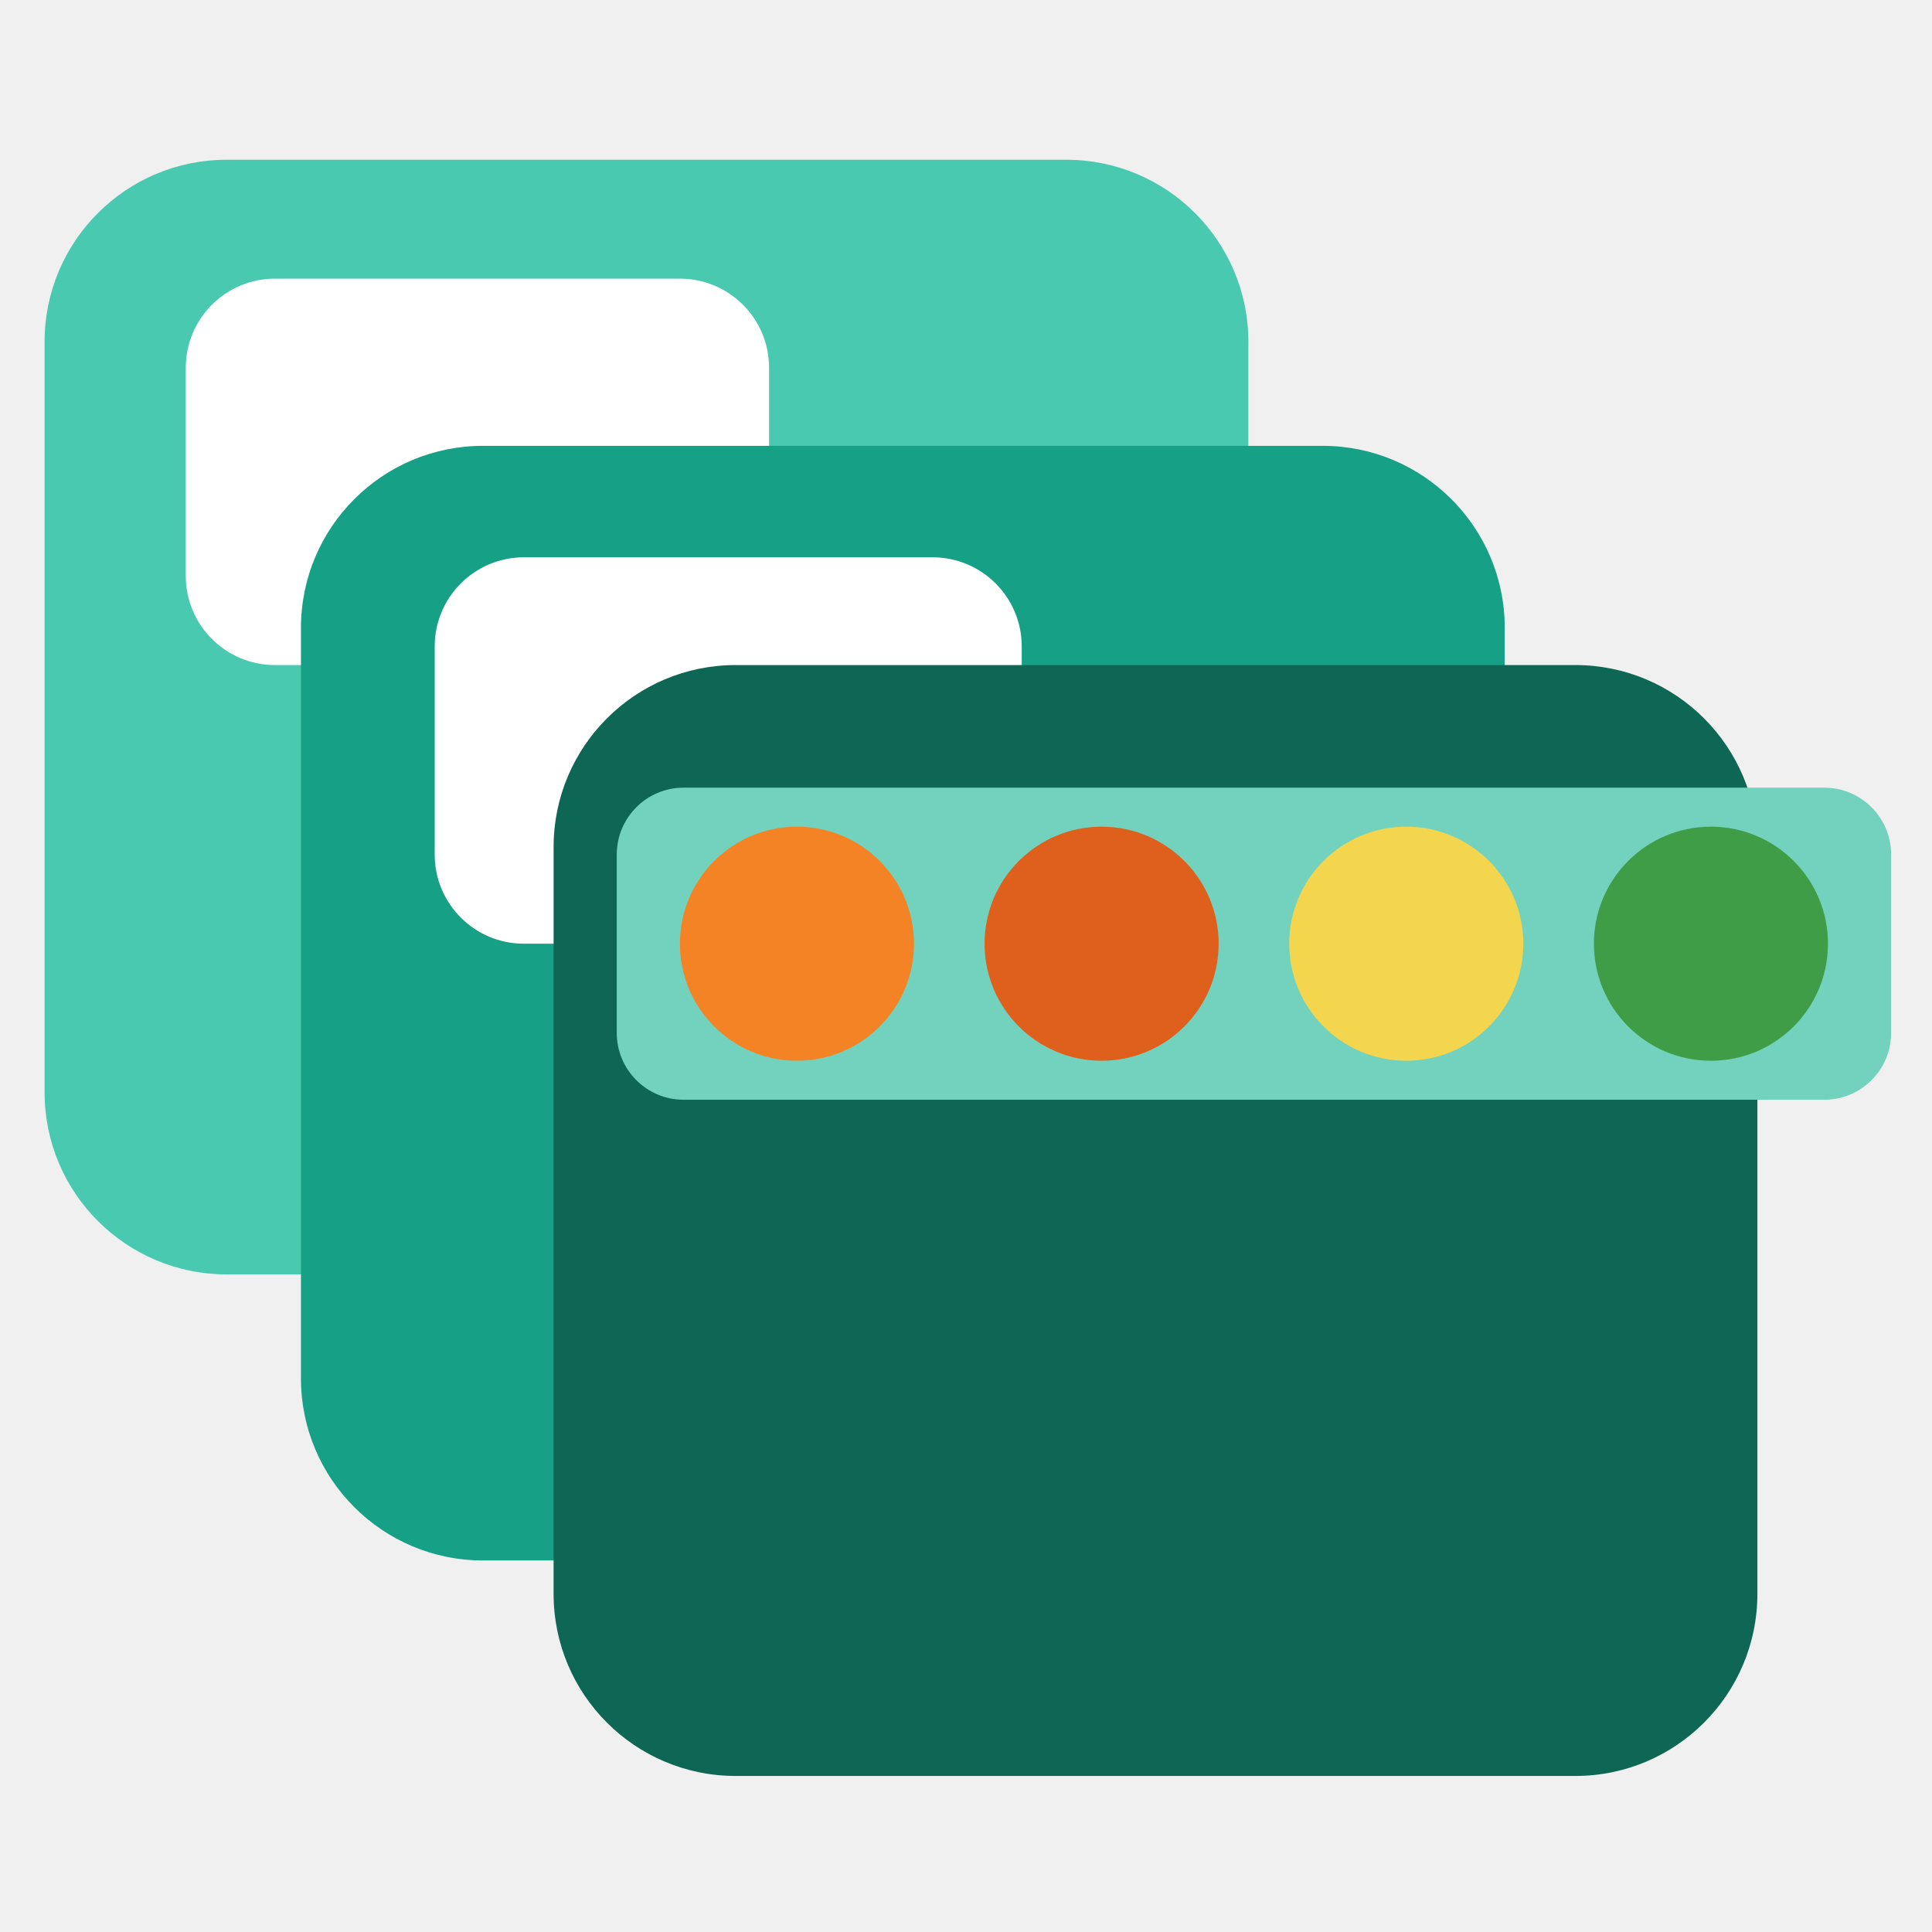
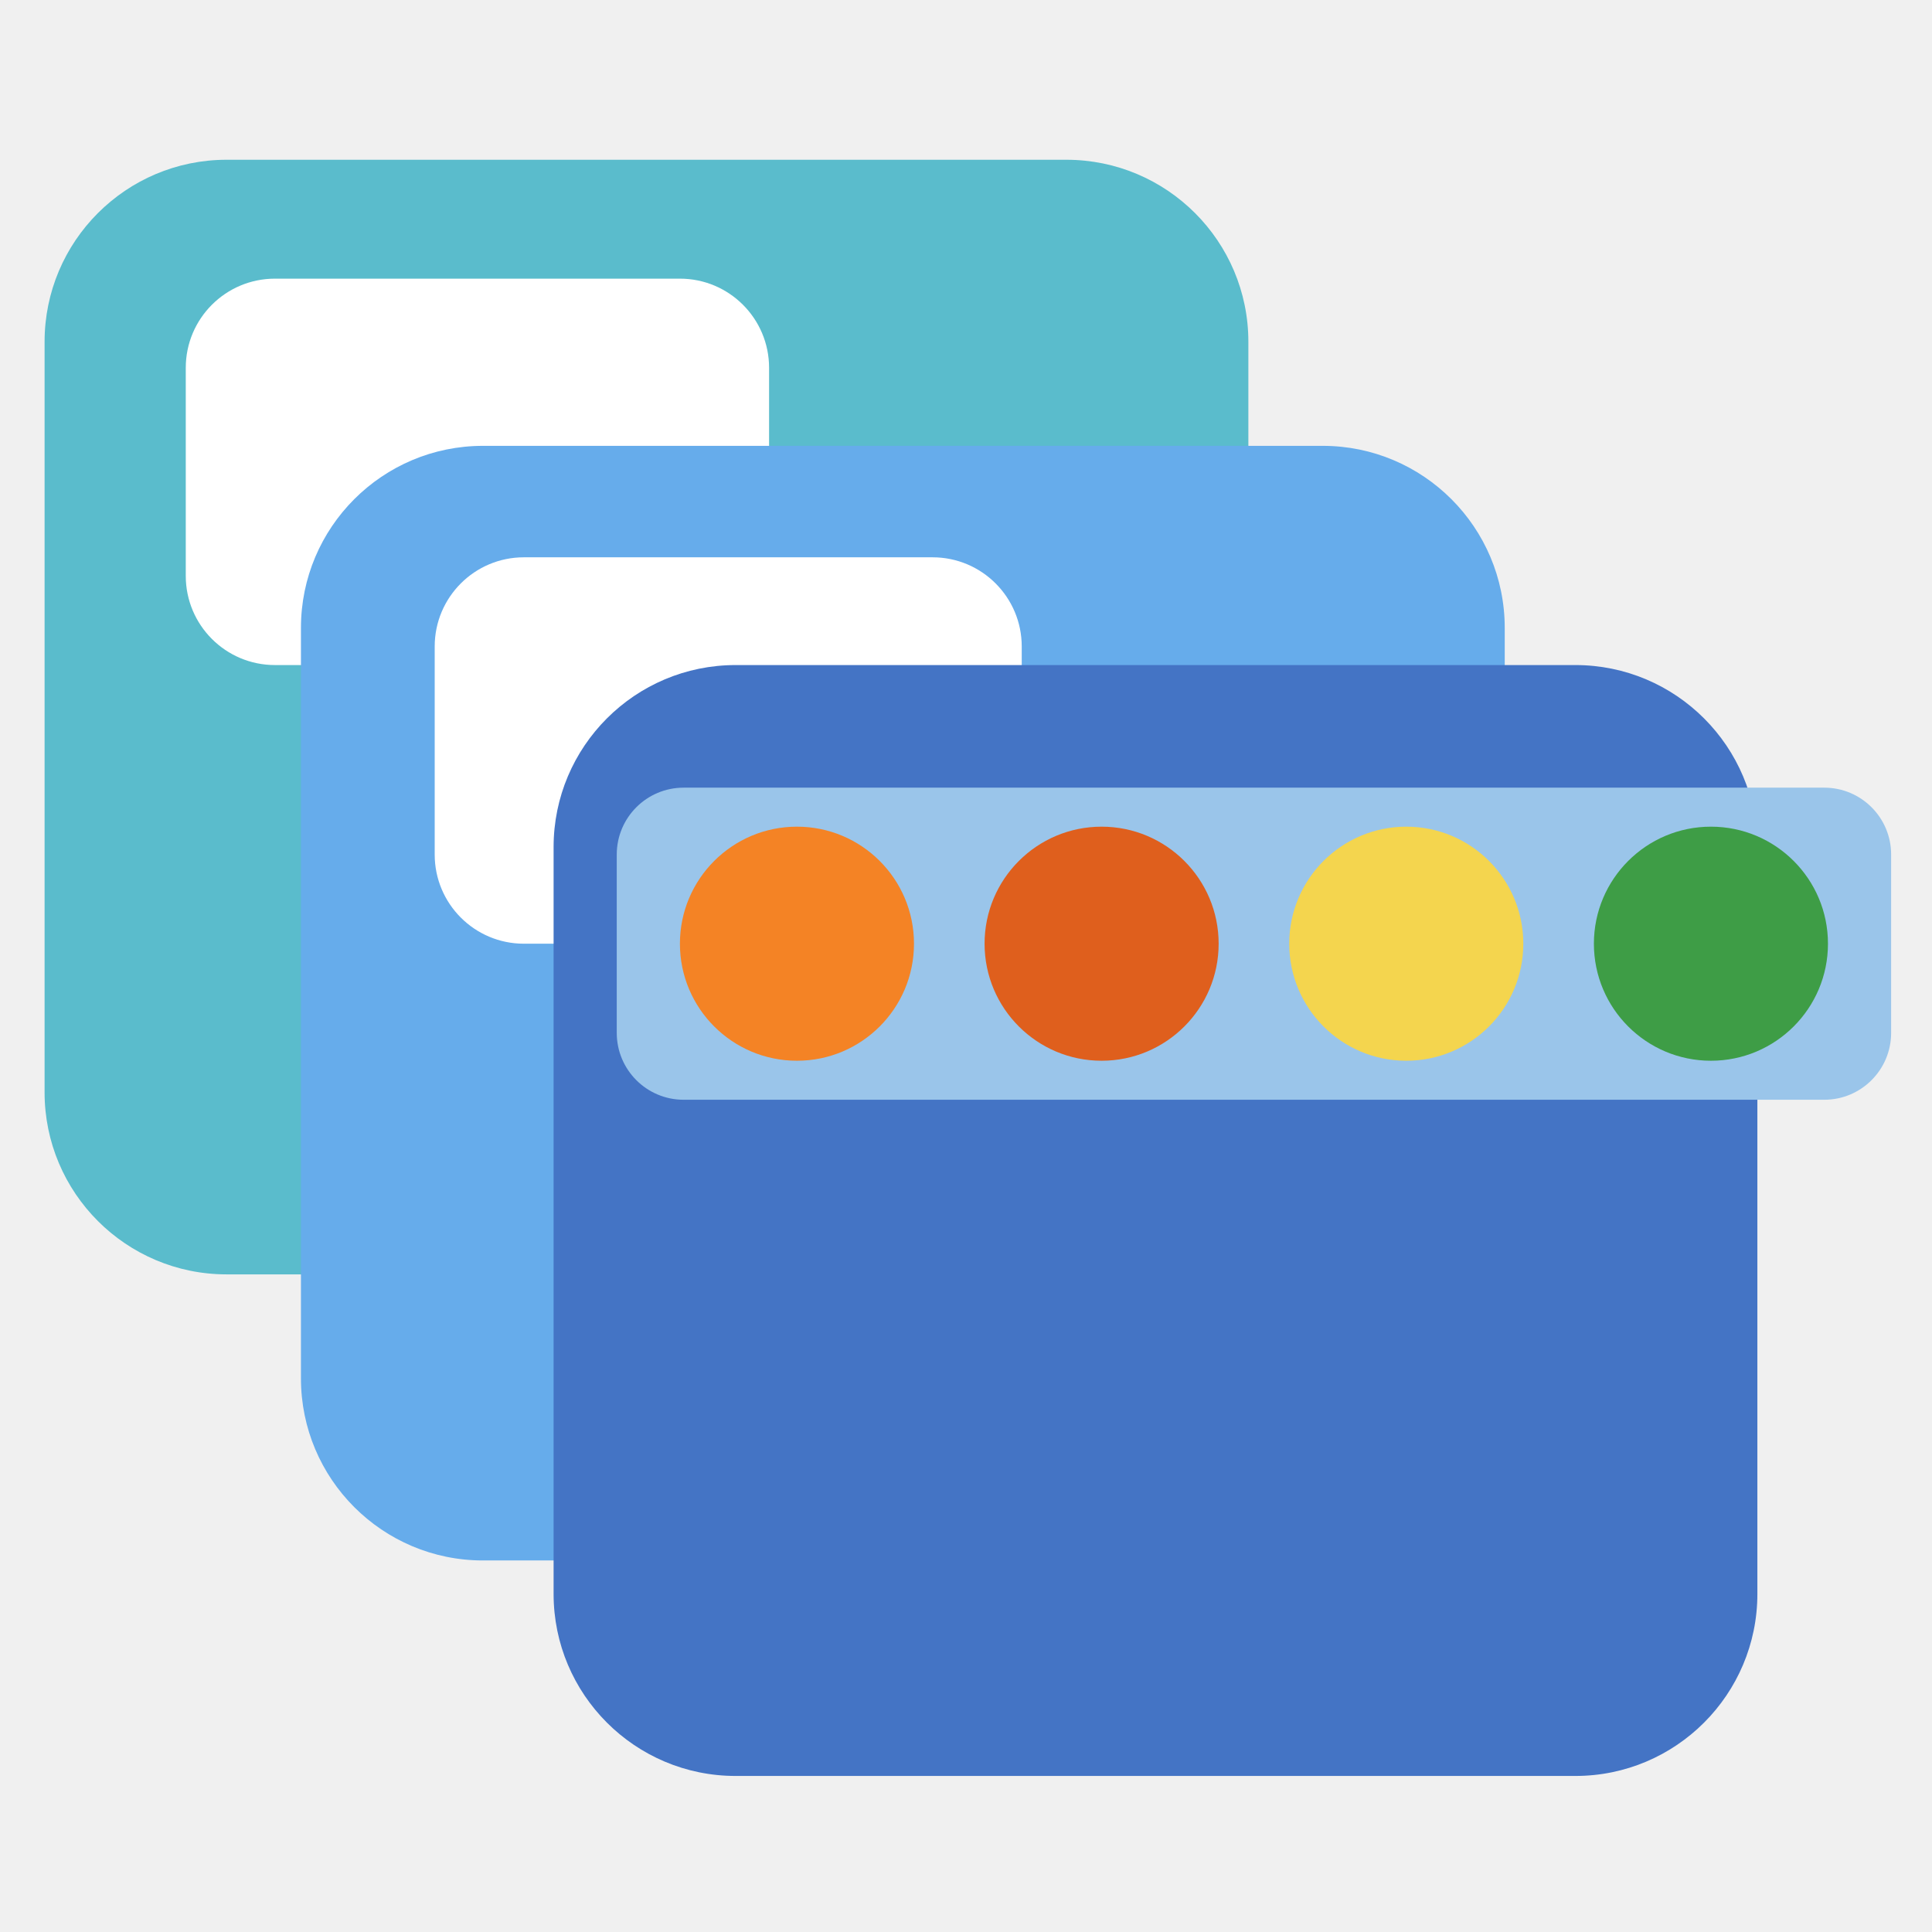
<svg xmlns="http://www.w3.org/2000/svg" width="512" height="512" viewBox="-1 -33 520 520">
-   <rect x="11" y="10" width="324" height="300" rx="49" fill="#48C9B0" />
+   <rect x="11" y="10" width="324" height="300" rx="49" fill="#5ABCCC" />
  <rect x="49" y="42" width="157" height="104" rx="24" fill="#FFFFFF" />
-   <rect x="80" y="87" width="324" height="300" rx="49" fill="#16A085" />
+   <rect x="80" y="87" width="324" height="300" rx="49" fill="#66ACEB" />
  <rect x="116" y="117" width="158" height="104" rx="24" fill="#FFFFFF" />
-   <rect x="148" y="146" width="324" height="299" rx="49" fill="#0E6655" />
-   <rect x="165" y="179" width="343" height="84" rx="18" fill="#73D2BE" />
+   <rect x="148" y="146" width="324" height="299" rx="49" fill="#4474C5" />
+   <rect x="165" y="179" width="343" height="84" rx="18" fill="#9AC5EA" />
  <circle cx="213.5" cy="221" r="31.5" fill="#F48325" />
  <circle cx="295.5" cy="221" r="31.5" fill="#DF5F1D" />
  <circle cx="377.5" cy="221" r="31.5" fill="#F4D54E" />
  <circle cx="459.5" cy="221" r="31.5" fill="#3E9D46" />
</svg>
